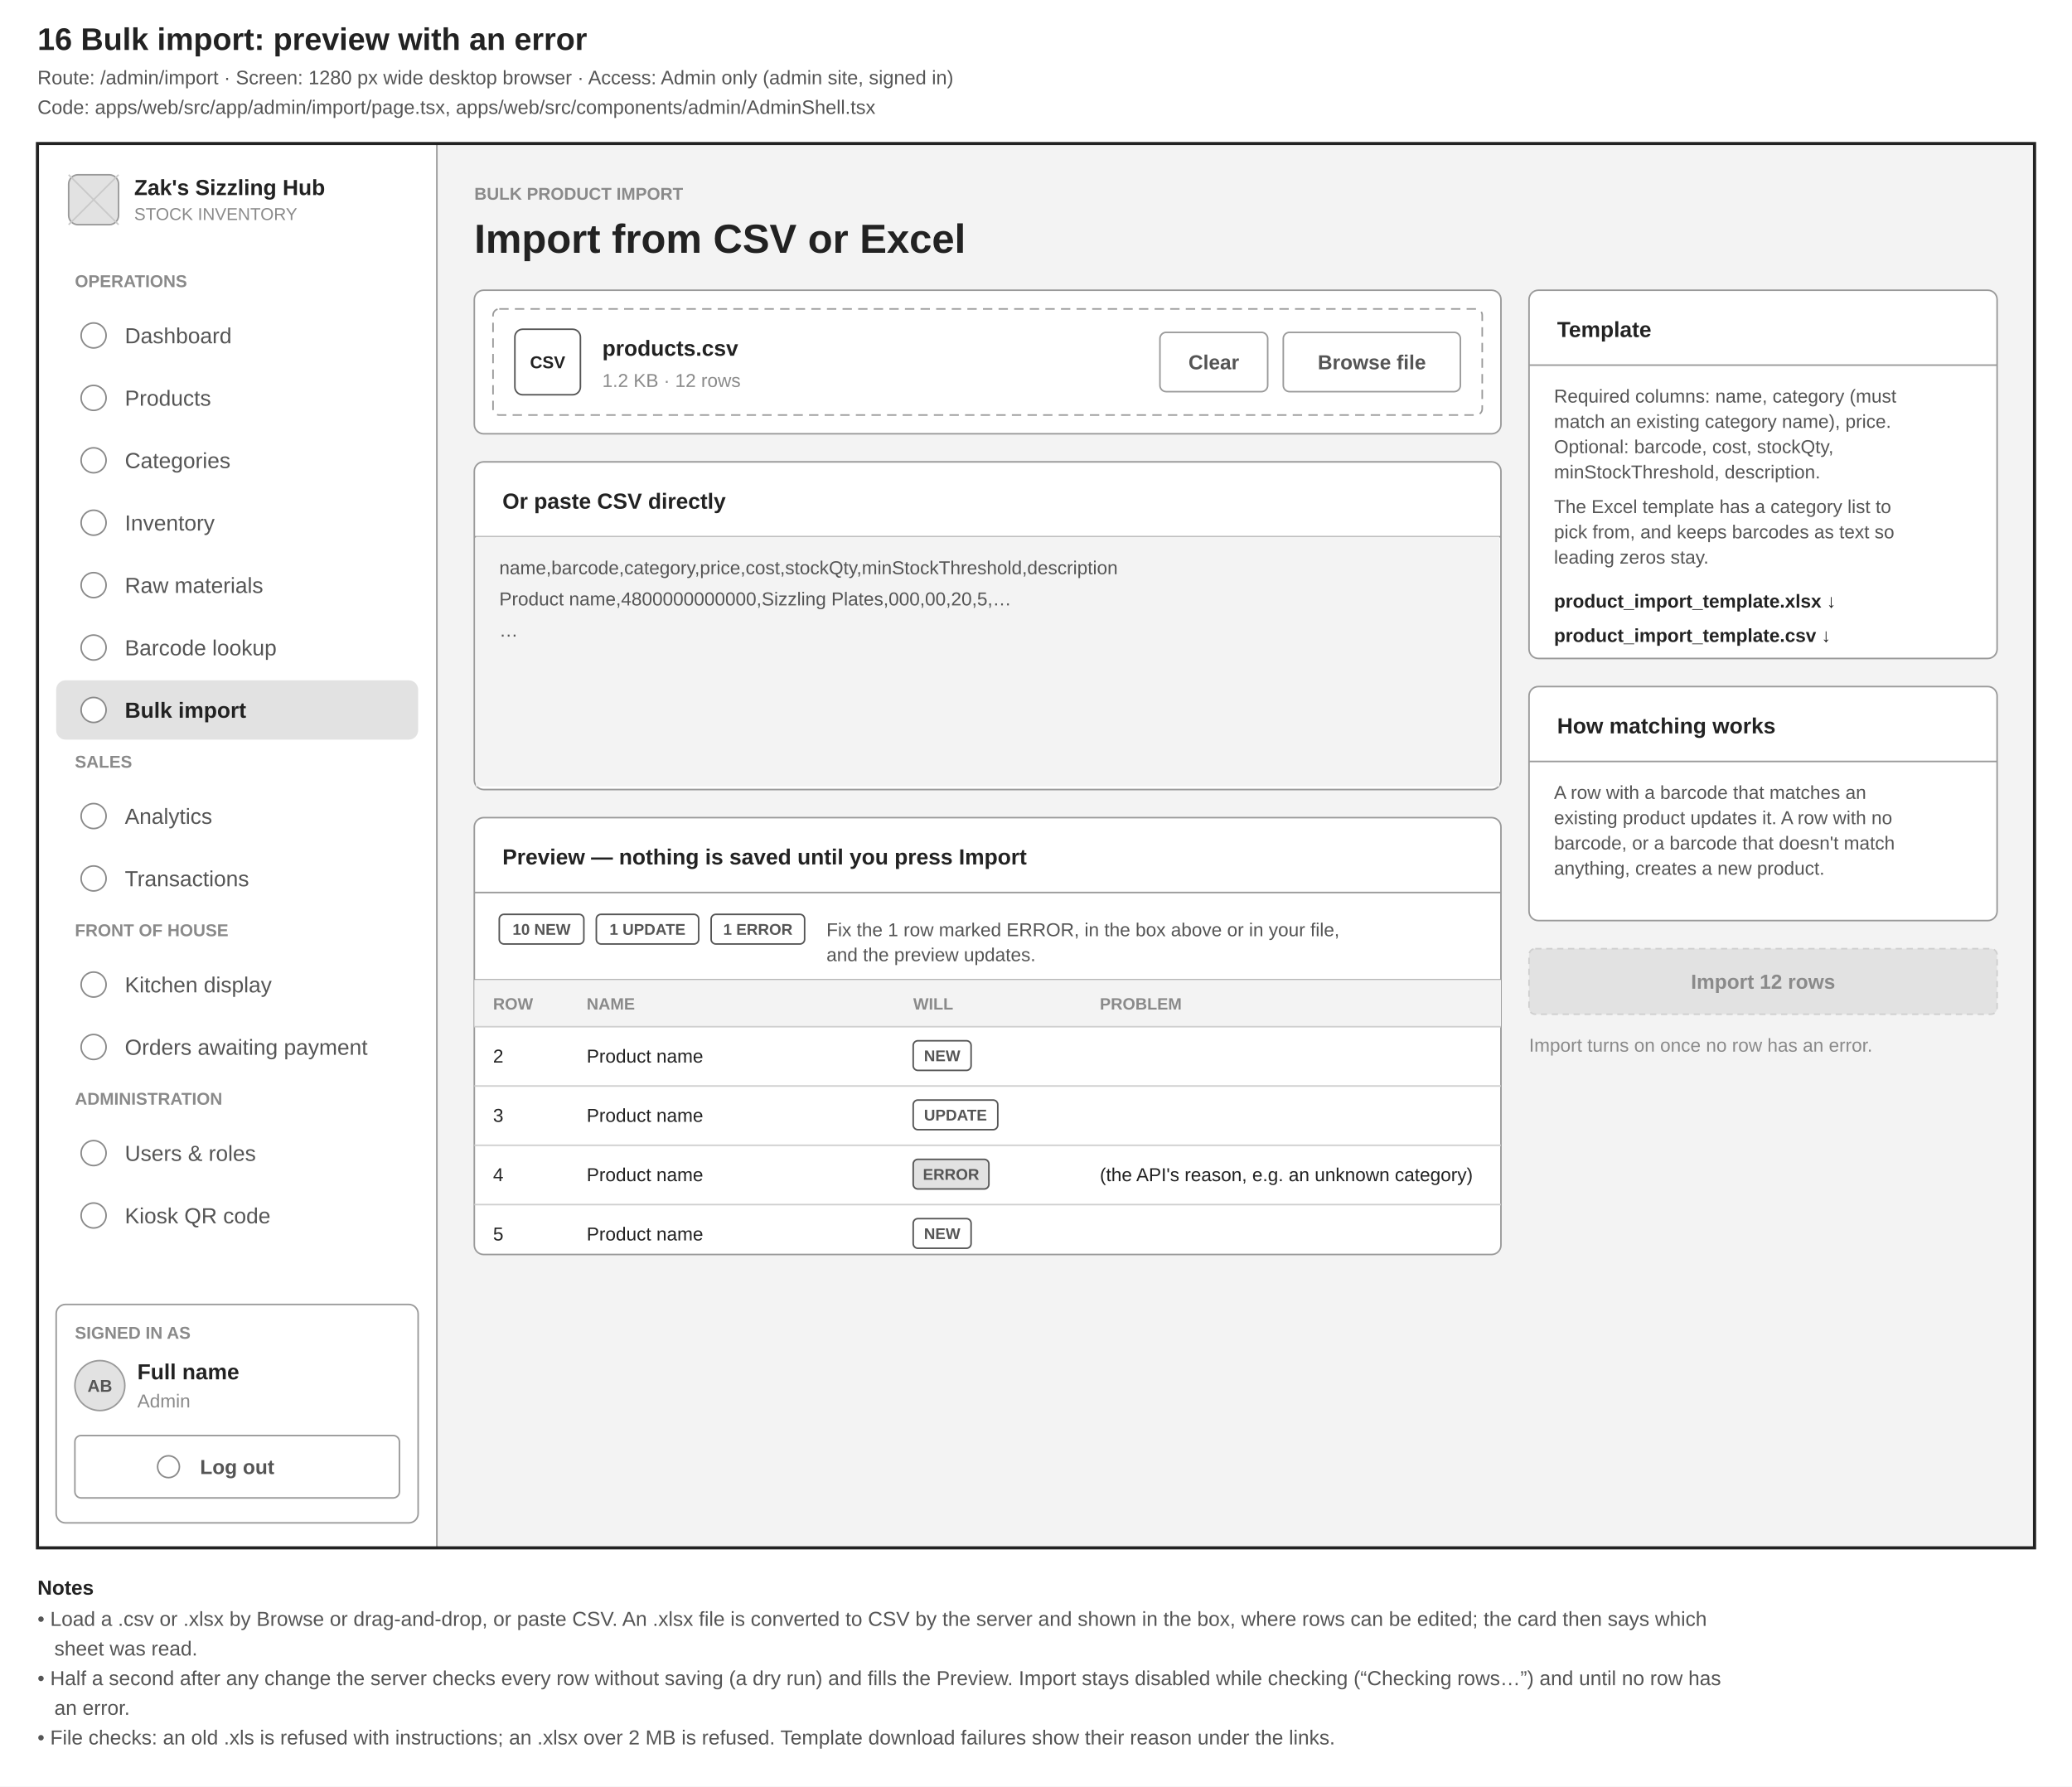
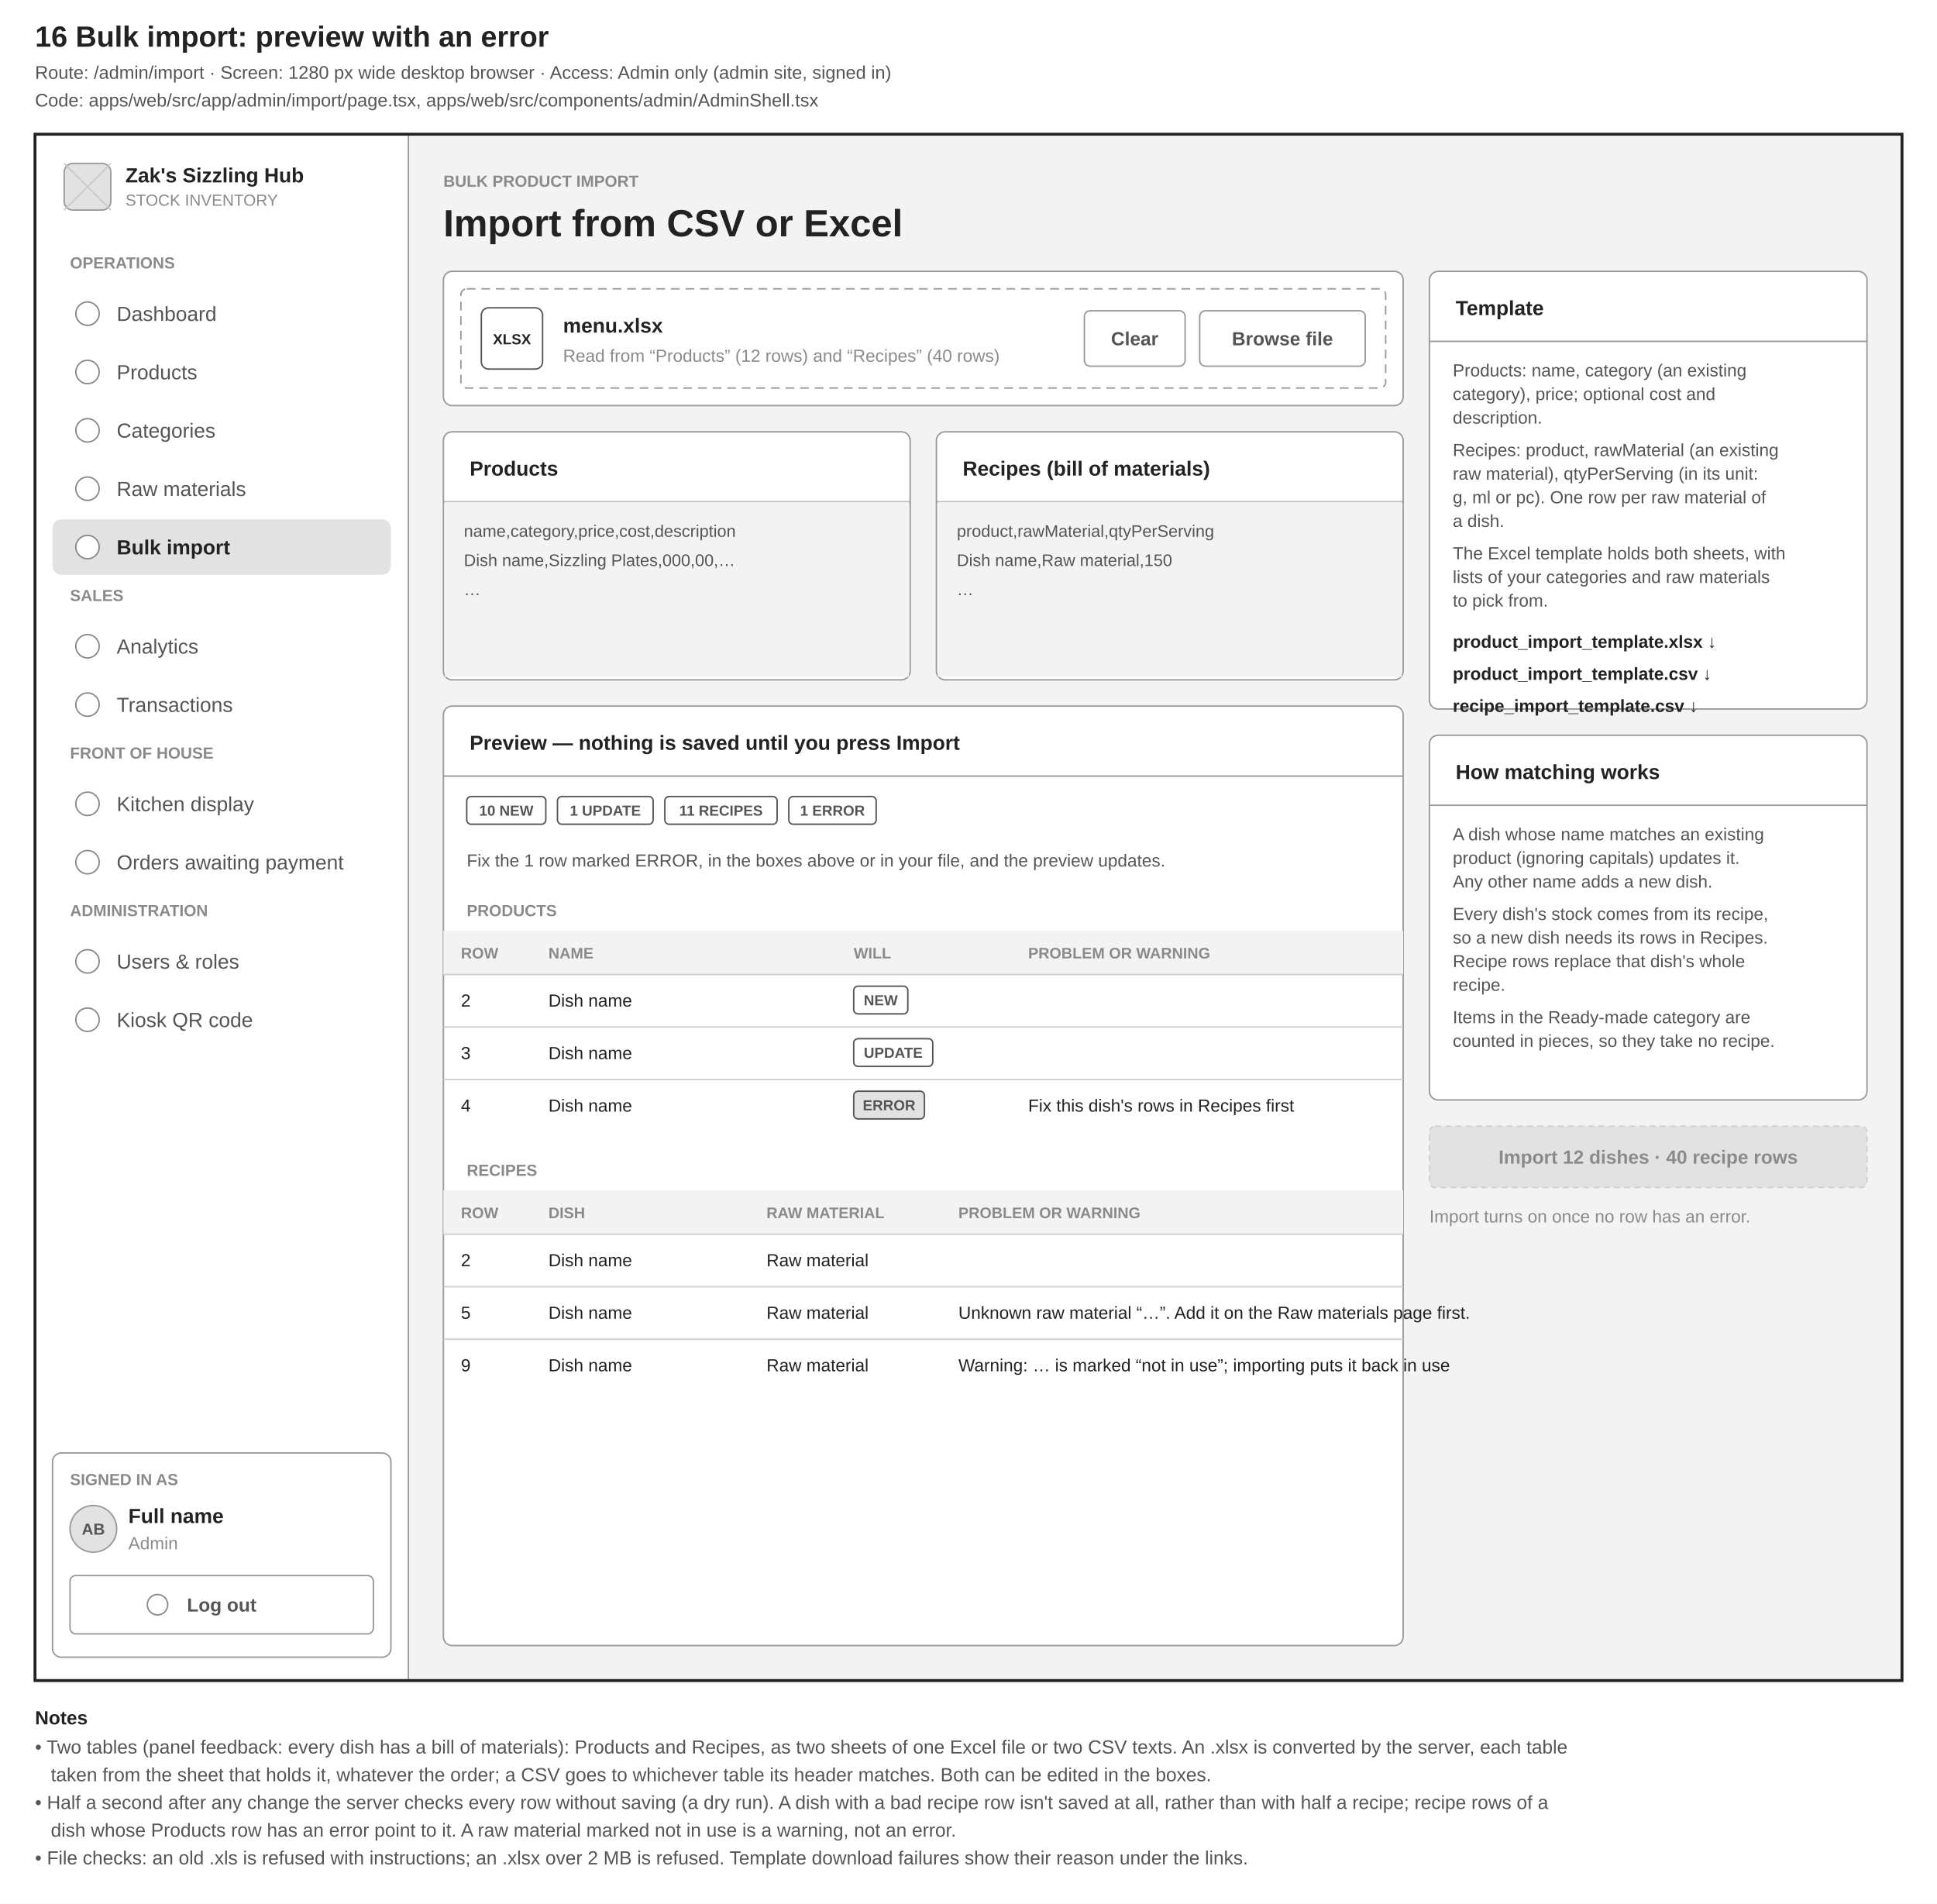
- <svg xmlns="http://www.w3.org/2000/svg" width="1328" height="1145" viewBox="0 0 1328 1145">
-   <rect x="0" y="0" width="1328" height="1145" fill="#ffffff" />
+ <svg xmlns="http://www.w3.org/2000/svg" width="1328" height="1305" viewBox="0 0 1328 1305">
+   <rect x="0" y="0" width="1328" height="1305" fill="#ffffff" />
  <text x="24" y="32" font-family="Arial, Helvetica, sans-serif" font-size="20" font-weight="700" fill="#222222">16  Bulk import: preview with an error</text>
  <text x="24" y="54" font-family="Arial, Helvetica, sans-serif" font-size="12.5" fill="#555555">Route: /admin/import   ·   Screen: 1280 px wide desktop browser   ·   Access: Admin only (admin site, signed in)</text>
  <text x="24" y="73" font-family="Arial, Helvetica, sans-serif" font-size="12.5" fill="#555555">Code: apps/web/src/app/admin/import/page.tsx, apps/web/src/components/admin/AdminShell.tsx</text>
-   <text x="24" y="1022" font-family="Arial, Helvetica, sans-serif" font-size="13" font-weight="700" fill="#222222">Notes</text>
-   <text x="24" y="1042" font-family="Arial, Helvetica, sans-serif" font-size="13" fill="#555555" xml:space="preserve">• Load a .csv or .xlsx by Browse or drag-and-drop, or paste CSV. An .xlsx file is converted to CSV by the server and shown in the box, where rows can be edited; the card then says which</text>
-   <text x="24" y="1061" font-family="Arial, Helvetica, sans-serif" font-size="13" fill="#555555" xml:space="preserve">   sheet was read.</text>
-   <text x="24" y="1080" font-family="Arial, Helvetica, sans-serif" font-size="13" fill="#555555" xml:space="preserve">• Half a second after any change the server checks every row without saving (a dry run) and fills the Preview. Import stays disabled while checking (“Checking rows…”) and until no row has</text>
-   <text x="24" y="1099" font-family="Arial, Helvetica, sans-serif" font-size="13" fill="#555555" xml:space="preserve">   an error.</text>
-   <text x="24" y="1118" font-family="Arial, Helvetica, sans-serif" font-size="13" fill="#555555" xml:space="preserve">• File checks: an old .xls is refused with instructions; an .xlsx over 2 MB is refused. Template download failures show their reason under the links.</text>
+   <text x="24" y="1182" font-family="Arial, Helvetica, sans-serif" font-size="13" font-weight="700" fill="#222222">Notes</text>
+   <text x="24" y="1202" font-family="Arial, Helvetica, sans-serif" font-size="13" fill="#555555" xml:space="preserve">• Two tables (panel feedback: every dish has a bill of materials): Products and Recipes, as two sheets of one Excel file or two CSV texts. An .xlsx is converted by the server, each table</text>
+   <text x="24" y="1221" font-family="Arial, Helvetica, sans-serif" font-size="13" fill="#555555" xml:space="preserve">   taken from the sheet that holds it, whatever the order; a CSV goes to whichever table its header matches. Both can be edited in the boxes.</text>
+   <text x="24" y="1240" font-family="Arial, Helvetica, sans-serif" font-size="13" fill="#555555" xml:space="preserve">• Half a second after any change the server checks every row without saving (a dry run). A dish with a bad recipe row isn't saved at all, rather than with half a recipe; recipe rows of a</text>
+   <text x="24" y="1259" font-family="Arial, Helvetica, sans-serif" font-size="13" fill="#555555" xml:space="preserve">   dish whose Products row has an error point to it. A raw material marked not in use is a warning, not an error.</text>
+   <text x="24" y="1278" font-family="Arial, Helvetica, sans-serif" font-size="13" fill="#555555" xml:space="preserve">• File checks: an old .xls is refused with instructions; an .xlsx over 2 MB is refused. Template download failures show their reason under the links.</text>
  <g transform="translate(24,92)">
    <clipPath id="frame">
-       <rect x="0" y="0" width="1280" height="900" />
+       <rect x="0" y="0" width="1280" height="1060" />
    </clipPath>
    <g clip-path="url(#frame)">
-       <rect x="0" y="0" width="1280" height="900" fill="#ffffff" />
-       <rect x="0" y="0" width="1280" height="900" rx="0" fill="#f3f3f3" stroke="none" />
-       <rect x="0" y="0" width="256" height="900" rx="0" fill="#ffffff" stroke="none" />
-       <line x1="256" y1="0" x2="256" y2="900" stroke="#9a9a9a" stroke-width="1" />
+       <rect x="0" y="0" width="1280" height="1060" fill="#ffffff" />
+       <rect x="0" y="0" width="1280" height="1060" rx="0" fill="#f3f3f3" stroke="none" />
+       <rect x="0" y="0" width="256" height="1060" rx="0" fill="#ffffff" stroke="none" />
+       <line x1="256" y1="0" x2="256" y2="1060" stroke="#9a9a9a" stroke-width="1" />
      <rect x="20" y="20" width="32" height="32" rx="6" fill="#e2e2e2" stroke="#9a9a9a" stroke-width="1" />
      <line x1="20" y1="20" x2="52" y2="52" stroke="#c9c9c9" stroke-width="1" />
      <line x1="52" y1="20" x2="20" y2="52" stroke="#c9c9c9" stroke-width="1" />
      <text x="62" y="33" font-family="Arial, Helvetica, sans-serif" font-size="14" font-weight="700" text-anchor="start" fill="#222222">Zak's Sizzling Hub</text>
      <text x="62" y="49" font-family="Arial, Helvetica, sans-serif" font-size="11" font-weight="400" text-anchor="start" fill="#8a8a8a">STOCK INVENTORY</text>
      <text x="24" y="92" font-family="Arial, Helvetica, sans-serif" font-size="11" font-weight="700" text-anchor="start" fill="#8a8a8a">OPERATIONS</text>
      <circle cx="36" cy="123" r="8" fill="#ffffff" stroke="#8a8a8a" stroke-width="1" />
      <text x="56" y="128" font-family="Arial, Helvetica, sans-serif" font-size="14" font-weight="400" text-anchor="start" fill="#555555">Dashboard</text>
      <circle cx="36" cy="163" r="8" fill="#ffffff" stroke="#8a8a8a" stroke-width="1" />
      <text x="56" y="168" font-family="Arial, Helvetica, sans-serif" font-size="14" font-weight="400" text-anchor="start" fill="#555555">Products</text>
      <circle cx="36" cy="203" r="8" fill="#ffffff" stroke="#8a8a8a" stroke-width="1" />
      <text x="56" y="208" font-family="Arial, Helvetica, sans-serif" font-size="14" font-weight="400" text-anchor="start" fill="#555555">Categories</text>
      <circle cx="36" cy="243" r="8" fill="#ffffff" stroke="#8a8a8a" stroke-width="1" />
-       <text x="56" y="248" font-family="Arial, Helvetica, sans-serif" font-size="14" font-weight="400" text-anchor="start" fill="#555555">Inventory</text>
+       <text x="56" y="248" font-family="Arial, Helvetica, sans-serif" font-size="14" font-weight="400" text-anchor="start" fill="#555555">Raw materials</text>
+       <rect x="12" y="264" width="232" height="38" rx="6" fill="#e2e2e2" stroke="none" />
      <circle cx="36" cy="283" r="8" fill="#ffffff" stroke="#8a8a8a" stroke-width="1" />
-       <text x="56" y="288" font-family="Arial, Helvetica, sans-serif" font-size="14" font-weight="400" text-anchor="start" fill="#555555">Raw materials</text>
-       <circle cx="36" cy="323" r="8" fill="#ffffff" stroke="#8a8a8a" stroke-width="1" />
-       <text x="56" y="328" font-family="Arial, Helvetica, sans-serif" font-size="14" font-weight="400" text-anchor="start" fill="#555555">Barcode lookup</text>
-       <rect x="12" y="344" width="232" height="38" rx="6" fill="#e2e2e2" stroke="none" />
-       <circle cx="36" cy="363" r="8" fill="#ffffff" stroke="#8a8a8a" stroke-width="1" />
-       <text x="56" y="368" font-family="Arial, Helvetica, sans-serif" font-size="14" font-weight="700" text-anchor="start" fill="#222222">Bulk import</text>
-       <text x="24" y="400" font-family="Arial, Helvetica, sans-serif" font-size="11" font-weight="700" text-anchor="start" fill="#8a8a8a">SALES</text>
-       <circle cx="36" cy="431" r="8" fill="#ffffff" stroke="#8a8a8a" stroke-width="1" />
-       <text x="56" y="436" font-family="Arial, Helvetica, sans-serif" font-size="14" font-weight="400" text-anchor="start" fill="#555555">Analytics</text>
-       <circle cx="36" cy="471" r="8" fill="#ffffff" stroke="#8a8a8a" stroke-width="1" />
-       <text x="56" y="476" font-family="Arial, Helvetica, sans-serif" font-size="14" font-weight="400" text-anchor="start" fill="#555555">Transactions</text>
-       <text x="24" y="508" font-family="Arial, Helvetica, sans-serif" font-size="11" font-weight="700" text-anchor="start" fill="#8a8a8a">FRONT OF HOUSE</text>
-       <circle cx="36" cy="539" r="8" fill="#ffffff" stroke="#8a8a8a" stroke-width="1" />
-       <text x="56" y="544" font-family="Arial, Helvetica, sans-serif" font-size="14" font-weight="400" text-anchor="start" fill="#555555">Kitchen display</text>
-       <circle cx="36" cy="579" r="8" fill="#ffffff" stroke="#8a8a8a" stroke-width="1" />
-       <text x="56" y="584" font-family="Arial, Helvetica, sans-serif" font-size="14" font-weight="400" text-anchor="start" fill="#555555">Orders awaiting payment</text>
-       <text x="24" y="616" font-family="Arial, Helvetica, sans-serif" font-size="11" font-weight="700" text-anchor="start" fill="#8a8a8a">ADMINISTRATION</text>
-       <circle cx="36" cy="647" r="8" fill="#ffffff" stroke="#8a8a8a" stroke-width="1" />
-       <text x="56" y="652" font-family="Arial, Helvetica, sans-serif" font-size="14" font-weight="400" text-anchor="start" fill="#555555">Users &amp; roles</text>
-       <circle cx="36" cy="687" r="8" fill="#ffffff" stroke="#8a8a8a" stroke-width="1" />
-       <text x="56" y="692" font-family="Arial, Helvetica, sans-serif" font-size="14" font-weight="400" text-anchor="start" fill="#555555">Kiosk QR code</text>
-       <rect x="12" y="744" width="232" height="140" rx="6" fill="#ffffff" stroke="#9a9a9a" stroke-width="1" />
-       <text x="24" y="766" font-family="Arial, Helvetica, sans-serif" font-size="11" font-weight="700" text-anchor="start" fill="#8a8a8a">SIGNED IN AS</text>
-       <circle cx="40" cy="796" r="16" fill="#e2e2e2" stroke="#9a9a9a" stroke-width="1" />
-       <text x="40" y="800" font-family="Arial, Helvetica, sans-serif" font-size="11" font-weight="700" text-anchor="middle" fill="#555555">AB</text>
-       <text x="64" y="792" font-family="Arial, Helvetica, sans-serif" font-size="14" font-weight="700" text-anchor="start" fill="#222222">Full name</text>
-       <text x="64" y="810" font-family="Arial, Helvetica, sans-serif" font-size="12" font-weight="400" text-anchor="start" fill="#8a8a8a">Admin</text>
-       <rect x="24" y="828" width="208" height="40" rx="4" fill="#ffffff" stroke="#9a9a9a" stroke-width="1" />
-       <text x="128.0" y="852.68" font-family="Arial, Helvetica, sans-serif" font-size="13" font-weight="700" text-anchor="middle" fill="#555555">Log out</text>
-       <circle cx="84" cy="848" r="7" fill="#ffffff" stroke="#8a8a8a" stroke-width="1" />
+       <text x="56" y="288" font-family="Arial, Helvetica, sans-serif" font-size="14" font-weight="700" text-anchor="start" fill="#222222">Bulk import</text>
+       <text x="24" y="320" font-family="Arial, Helvetica, sans-serif" font-size="11" font-weight="700" text-anchor="start" fill="#8a8a8a">SALES</text>
+       <circle cx="36" cy="351" r="8" fill="#ffffff" stroke="#8a8a8a" stroke-width="1" />
+       <text x="56" y="356" font-family="Arial, Helvetica, sans-serif" font-size="14" font-weight="400" text-anchor="start" fill="#555555">Analytics</text>
+       <circle cx="36" cy="391" r="8" fill="#ffffff" stroke="#8a8a8a" stroke-width="1" />
+       <text x="56" y="396" font-family="Arial, Helvetica, sans-serif" font-size="14" font-weight="400" text-anchor="start" fill="#555555">Transactions</text>
+       <text x="24" y="428" font-family="Arial, Helvetica, sans-serif" font-size="11" font-weight="700" text-anchor="start" fill="#8a8a8a">FRONT OF HOUSE</text>
+       <circle cx="36" cy="459" r="8" fill="#ffffff" stroke="#8a8a8a" stroke-width="1" />
+       <text x="56" y="464" font-family="Arial, Helvetica, sans-serif" font-size="14" font-weight="400" text-anchor="start" fill="#555555">Kitchen display</text>
+       <circle cx="36" cy="499" r="8" fill="#ffffff" stroke="#8a8a8a" stroke-width="1" />
+       <text x="56" y="504" font-family="Arial, Helvetica, sans-serif" font-size="14" font-weight="400" text-anchor="start" fill="#555555">Orders awaiting payment</text>
+       <text x="24" y="536" font-family="Arial, Helvetica, sans-serif" font-size="11" font-weight="700" text-anchor="start" fill="#8a8a8a">ADMINISTRATION</text>
+       <circle cx="36" cy="567" r="8" fill="#ffffff" stroke="#8a8a8a" stroke-width="1" />
+       <text x="56" y="572" font-family="Arial, Helvetica, sans-serif" font-size="14" font-weight="400" text-anchor="start" fill="#555555">Users &amp; roles</text>
+       <circle cx="36" cy="607" r="8" fill="#ffffff" stroke="#8a8a8a" stroke-width="1" />
+       <text x="56" y="612" font-family="Arial, Helvetica, sans-serif" font-size="14" font-weight="400" text-anchor="start" fill="#555555">Kiosk QR code</text>
+       <rect x="12" y="904" width="232" height="140" rx="6" fill="#ffffff" stroke="#9a9a9a" stroke-width="1" />
+       <text x="24" y="926" font-family="Arial, Helvetica, sans-serif" font-size="11" font-weight="700" text-anchor="start" fill="#8a8a8a">SIGNED IN AS</text>
+       <circle cx="40" cy="956" r="16" fill="#e2e2e2" stroke="#9a9a9a" stroke-width="1" />
+       <text x="40" y="960" font-family="Arial, Helvetica, sans-serif" font-size="11" font-weight="700" text-anchor="middle" fill="#555555">AB</text>
+       <text x="64" y="952" font-family="Arial, Helvetica, sans-serif" font-size="14" font-weight="700" text-anchor="start" fill="#222222">Full name</text>
+       <text x="64" y="970" font-family="Arial, Helvetica, sans-serif" font-size="12" font-weight="400" text-anchor="start" fill="#8a8a8a">Admin</text>
+       <rect x="24" y="988" width="208" height="40" rx="4" fill="#ffffff" stroke="#9a9a9a" stroke-width="1" />
+       <text x="128.0" y="1012.68" font-family="Arial, Helvetica, sans-serif" font-size="13" font-weight="700" text-anchor="middle" fill="#555555">Log out</text>
+       <circle cx="84" cy="1008" r="7" fill="#ffffff" stroke="#8a8a8a" stroke-width="1" />
      <text x="280" y="36" font-family="Arial, Helvetica, sans-serif" font-size="11" font-weight="700" text-anchor="start" fill="#8a8a8a">BULK PRODUCT IMPORT</text>
      <text x="280" y="70" font-family="Arial, Helvetica, sans-serif" font-size="26" font-weight="700" text-anchor="start" fill="#222222">Import from CSV or Excel</text>
      <rect x="280" y="94" width="658" height="92" rx="6" fill="#ffffff" stroke="#9a9a9a" stroke-width="1" />
      <rect x="292" y="106" width="634" height="68" rx="4" fill="#ffffff" stroke="#9a9a9a" stroke-width="1" stroke-dasharray="6 4" />
      <rect x="306" y="119" width="42" height="42" rx="5" fill="#ffffff" stroke="#555555" stroke-width="1" />
-       <text x="327" y="144" font-family="Arial, Helvetica, sans-serif" font-size="11" font-weight="700" text-anchor="middle" fill="#222222">CSV</text>
-       <text x="362" y="136" font-family="Arial, Helvetica, sans-serif" font-size="14" font-weight="700" text-anchor="start" fill="#222222">products.csv</text>
-       <text x="362" y="156" font-family="Arial, Helvetica, sans-serif" font-size="12" font-weight="400" text-anchor="start" fill="#8a8a8a">1.2 KB · 12 rows</text>
+       <text x="327" y="144" font-family="Arial, Helvetica, sans-serif" font-size="10" font-weight="700" text-anchor="middle" fill="#222222">XLSX</text>
+       <text x="362" y="136" font-family="Arial, Helvetica, sans-serif" font-size="14" font-weight="700" text-anchor="start" fill="#222222">menu.xlsx</text>
+       <text x="362" y="156" font-family="Arial, Helvetica, sans-serif" font-size="12" font-weight="400" text-anchor="start" fill="#8a8a8a">Read from “Products” (12 rows) and “Recipes” (40 rows)</text>
      <rect x="798.49" y="121" width="113.51" height="38" rx="4" fill="#ffffff" stroke="#9a9a9a" stroke-width="1" />
      <text x="855.245" y="144.68" font-family="Arial, Helvetica, sans-serif" font-size="13" font-weight="700" text-anchor="middle" fill="#555555">Browse file</text>
      <rect x="719.44" y="121" width="69.05" height="38" rx="4" fill="#ffffff" stroke="#9a9a9a" stroke-width="1" />
      <text x="753.965" y="144.68" font-family="Arial, Helvetica, sans-serif" font-size="13" font-weight="700" text-anchor="middle" fill="#555555">Clear</text>
-       <rect x="280" y="204" width="658" height="210" rx="6" fill="#ffffff" stroke="#9a9a9a" stroke-width="1" />
-       <text x="298" y="234" font-family="Arial, Helvetica, sans-serif" font-size="14" font-weight="700" text-anchor="start" fill="#222222">Or paste CSV directly</text>
-       <line x1="280" y1="252" x2="938" y2="252" stroke="#9a9a9a" stroke-width="1" />
-       <rect x="281" y="252" width="656" height="160" rx="0" fill="#f3f3f3" stroke="none" />
-       <text x="296" y="276" font-family="Arial, Helvetica, sans-serif" font-size="12" font-weight="400" text-anchor="start" fill="#555555">name,barcode,category,price,cost,stockQty,minStockThreshold,description</text>
-       <text x="296" y="296" font-family="Arial, Helvetica, sans-serif" font-size="12" font-weight="400" text-anchor="start" fill="#555555">Product name,4800000000000,Sizzling Plates,000,00,20,5,…</text>
-       <text x="296" y="316" font-family="Arial, Helvetica, sans-serif" font-size="12" font-weight="400" text-anchor="start" fill="#555555">…</text>
-       <rect x="280" y="432" width="658" height="280" rx="6" fill="#ffffff" stroke="#9a9a9a" stroke-width="1" />
-       <text x="298" y="462" font-family="Arial, Helvetica, sans-serif" font-size="14" font-weight="700" text-anchor="start" fill="#222222">Preview — nothing is saved until you press Import</text>
-       <line x1="280" y1="480" x2="938" y2="480" stroke="#9a9a9a" stroke-width="1" />
-       <rect x="296" y="494" width="54.2" height="19" rx="3" fill="#ffffff" stroke="#555555" stroke-width="1" />
-       <text x="323.1" y="507.1" font-family="Arial, Helvetica, sans-serif" font-size="10" font-weight="700" text-anchor="middle" fill="#555555">10 NEW</text>
-       <rect x="358.2" y="494" width="65.6" height="19" rx="3" fill="#ffffff" stroke="#555555" stroke-width="1" />
-       <text x="391.0" y="507.1" font-family="Arial, Helvetica, sans-serif" font-size="10" font-weight="700" text-anchor="middle" fill="#555555">1 UPDATE</text>
-       <rect x="431.8" y="494" width="59.9" height="19" rx="3" fill="#ffffff" stroke="#555555" stroke-width="1" />
-       <text x="461.75" y="507.1" font-family="Arial, Helvetica, sans-serif" font-size="10" font-weight="700" text-anchor="middle" fill="#555555">1 ERROR</text>
-       <text x="505.7" y="508" font-family="Arial, Helvetica, sans-serif" font-size="12" font-weight="400" text-anchor="start" fill="#555555">Fix the 1 row marked ERROR, in the box above or in your file,</text>
-       <text x="505.7" y="524" font-family="Arial, Helvetica, sans-serif" font-size="12" font-weight="400" text-anchor="start" fill="#555555">and the preview updates.</text>
-       <line x1="280" y1="536" x2="938" y2="536" stroke="#9a9a9a" stroke-width="1" />
-       <rect x="280" y="536" width="658" height="30" rx="0" fill="#f3f3f3" stroke="none" stroke-width="1" />
-       <text x="292" y="555.0" font-family="Arial, Helvetica, sans-serif" font-size="10.5" font-weight="700" text-anchor="start" fill="#8a8a8a">ROW</text>
-       <text x="352" y="555.0" font-family="Arial, Helvetica, sans-serif" font-size="10.5" font-weight="700" text-anchor="start" fill="#8a8a8a">NAME</text>
-       <text x="561.3" y="555.0" font-family="Arial, Helvetica, sans-serif" font-size="10.5" font-weight="700" text-anchor="start" fill="#8a8a8a">WILL</text>
-       <text x="680.9" y="555.0" font-family="Arial, Helvetica, sans-serif" font-size="10.5" font-weight="700" text-anchor="start" fill="#8a8a8a">PROBLEM</text>
-       <line x1="280" y1="566" x2="938" y2="566" stroke="#cfcfcf" stroke-width="1" />
-       <text x="292" y="589.0" font-family="Arial, Helvetica, sans-serif" font-size="12" font-weight="400" text-anchor="start" fill="#222222">2</text>
-       <text x="352" y="589.0" font-family="Arial, Helvetica, sans-serif" font-size="12" font-weight="400" text-anchor="start" fill="#222222">Product name</text>
-       <rect x="561.3" y="575.0" width="37.1" height="19" rx="3" fill="#ffffff" stroke="#555555" stroke-width="1" />
-       <text x="579.85" y="588.1" font-family="Arial, Helvetica, sans-serif" font-size="10" font-weight="700" text-anchor="middle" fill="#555555">NEW</text>
-       <text x="680.9" y="589.0" font-family="Arial, Helvetica, sans-serif" font-size="12" font-weight="400" text-anchor="start" fill="#222222" />
-       <line x1="280" y1="604" x2="938" y2="604" stroke="#cfcfcf" stroke-width="1" />
-       <text x="292" y="627.0" font-family="Arial, Helvetica, sans-serif" font-size="12" font-weight="400" text-anchor="start" fill="#222222">3</text>
-       <text x="352" y="627.0" font-family="Arial, Helvetica, sans-serif" font-size="12" font-weight="400" text-anchor="start" fill="#222222">Product name</text>
-       <rect x="561.3" y="613.0" width="54.2" height="19" rx="3" fill="#ffffff" stroke="#555555" stroke-width="1" />
-       <text x="588.4" y="626.1" font-family="Arial, Helvetica, sans-serif" font-size="10" font-weight="700" text-anchor="middle" fill="#555555">UPDATE</text>
-       <text x="680.9" y="627.0" font-family="Arial, Helvetica, sans-serif" font-size="12" font-weight="400" text-anchor="start" fill="#222222" />
-       <line x1="280" y1="642" x2="938" y2="642" stroke="#cfcfcf" stroke-width="1" />
-       <text x="292" y="665.0" font-family="Arial, Helvetica, sans-serif" font-size="12" font-weight="400" text-anchor="start" fill="#222222">4</text>
-       <text x="352" y="665.0" font-family="Arial, Helvetica, sans-serif" font-size="12" font-weight="400" text-anchor="start" fill="#222222">Product name</text>
-       <rect x="561.3" y="651.0" width="48.5" height="19" rx="3" fill="#e2e2e2" stroke="#555555" stroke-width="1" />
-       <text x="585.55" y="664.1" font-family="Arial, Helvetica, sans-serif" font-size="10" font-weight="700" text-anchor="middle" fill="#555555">ERROR</text>
-       <text x="680.9" y="665.0" font-family="Arial, Helvetica, sans-serif" font-size="12" font-weight="400" text-anchor="start" fill="#222222">(the API's reason, e.g. an unknown category)</text>
-       <line x1="280" y1="680" x2="938" y2="680" stroke="#cfcfcf" stroke-width="1" />
-       <text x="292" y="703.0" font-family="Arial, Helvetica, sans-serif" font-size="12" font-weight="400" text-anchor="start" fill="#222222">5</text>
-       <text x="352" y="703.0" font-family="Arial, Helvetica, sans-serif" font-size="12" font-weight="400" text-anchor="start" fill="#222222">Product name</text>
-       <rect x="561.3" y="689.0" width="37.1" height="19" rx="3" fill="#ffffff" stroke="#555555" stroke-width="1" />
-       <text x="579.85" y="702.1" font-family="Arial, Helvetica, sans-serif" font-size="10" font-weight="700" text-anchor="middle" fill="#555555">NEW</text>
-       <text x="680.9" y="703.0" font-family="Arial, Helvetica, sans-serif" font-size="12" font-weight="400" text-anchor="start" fill="#222222" />
-       <rect x="956" y="94" width="300" height="236" rx="6" fill="#ffffff" stroke="#9a9a9a" stroke-width="1" />
+       <rect x="280.0" y="204" width="320.0" height="170" rx="6" fill="#ffffff" stroke="#9a9a9a" stroke-width="1" />
+       <text x="298.0" y="234" font-family="Arial, Helvetica, sans-serif" font-size="14" font-weight="700" text-anchor="start" fill="#222222">Products</text>
+       <line x1="280.0" y1="252" x2="600.0" y2="252" stroke="#9a9a9a" stroke-width="1" />
+       <rect x="281.0" y="252" width="318.0" height="120" rx="0" fill="#f3f3f3" stroke="none" />
+       <text x="294.0" y="276" font-family="Arial, Helvetica, sans-serif" font-size="11.5" font-weight="400" text-anchor="start" fill="#555555">name,category,price,cost,description</text>
+       <text x="294.0" y="296" font-family="Arial, Helvetica, sans-serif" font-size="11.5" font-weight="400" text-anchor="start" fill="#555555">Dish name,Sizzling Plates,000,00,…</text>
+       <text x="294.0" y="316" font-family="Arial, Helvetica, sans-serif" font-size="11.5" font-weight="400" text-anchor="start" fill="#555555">…</text>
+       <rect x="618.0" y="204" width="320.0" height="170" rx="6" fill="#ffffff" stroke="#9a9a9a" stroke-width="1" />
+       <text x="636.0" y="234" font-family="Arial, Helvetica, sans-serif" font-size="14" font-weight="700" text-anchor="start" fill="#222222">Recipes (bill of materials)</text>
+       <line x1="618.0" y1="252" x2="938.0" y2="252" stroke="#9a9a9a" stroke-width="1" />
+       <rect x="619.0" y="252" width="318.0" height="120" rx="0" fill="#f3f3f3" stroke="none" />
+       <text x="632.0" y="276" font-family="Arial, Helvetica, sans-serif" font-size="11.5" font-weight="400" text-anchor="start" fill="#555555">product,rawMaterial,qtyPerServing</text>
+       <text x="632.0" y="296" font-family="Arial, Helvetica, sans-serif" font-size="11.5" font-weight="400" text-anchor="start" fill="#555555">Dish name,Raw material,150</text>
+       <text x="632.0" y="316" font-family="Arial, Helvetica, sans-serif" font-size="11.5" font-weight="400" text-anchor="start" fill="#555555">…</text>
+       <rect x="280" y="392" width="658" height="644" rx="6" fill="#ffffff" stroke="#9a9a9a" stroke-width="1" />
+       <text x="298" y="422" font-family="Arial, Helvetica, sans-serif" font-size="14" font-weight="700" text-anchor="start" fill="#222222">Preview — nothing is saved until you press Import</text>
+       <line x1="280" y1="440" x2="938" y2="440" stroke="#9a9a9a" stroke-width="1" />
+       <rect x="296" y="454" width="54.2" height="19" rx="3" fill="#ffffff" stroke="#555555" stroke-width="1" />
+       <text x="323.1" y="467.1" font-family="Arial, Helvetica, sans-serif" font-size="10" font-weight="700" text-anchor="middle" fill="#555555">10 NEW</text>
+       <rect x="358.2" y="454" width="65.6" height="19" rx="3" fill="#ffffff" stroke="#555555" stroke-width="1" />
+       <text x="391.0" y="467.1" font-family="Arial, Helvetica, sans-serif" font-size="10" font-weight="700" text-anchor="middle" fill="#555555">1 UPDATE</text>
+       <rect x="431.8" y="454" width="77.0" height="19" rx="3" fill="#ffffff" stroke="#555555" stroke-width="1" />
+       <text x="470.3" y="467.1" font-family="Arial, Helvetica, sans-serif" font-size="10" font-weight="700" text-anchor="middle" fill="#555555">11 RECIPES</text>
+       <rect x="516.8" y="454" width="59.9" height="19" rx="3" fill="#ffffff" stroke="#555555" stroke-width="1" />
+       <text x="546.75" y="467.1" font-family="Arial, Helvetica, sans-serif" font-size="10" font-weight="700" text-anchor="middle" fill="#555555">1 ERROR</text>
+       <text x="296" y="502" font-family="Arial, Helvetica, sans-serif" font-size="12" font-weight="400" text-anchor="start" fill="#555555">Fix the 1 row marked ERROR, in the boxes above or in your file, and the preview updates.</text>
+       <text x="296" y="536" font-family="Arial, Helvetica, sans-serif" font-size="11" font-weight="700" text-anchor="start" fill="#8a8a8a">PRODUCTS</text>
+       <rect x="280" y="546" width="658" height="30" rx="0" fill="#f3f3f3" stroke="none" stroke-width="1" />
+       <text x="292" y="565.0" font-family="Arial, Helvetica, sans-serif" font-size="10.5" font-weight="700" text-anchor="start" fill="#8a8a8a">ROW</text>
+       <text x="352" y="565.0" font-family="Arial, Helvetica, sans-serif" font-size="10.5" font-weight="700" text-anchor="start" fill="#8a8a8a">NAME</text>
+       <text x="561.3" y="565.0" font-family="Arial, Helvetica, sans-serif" font-size="10.5" font-weight="700" text-anchor="start" fill="#8a8a8a">WILL</text>
+       <text x="680.9" y="565.0" font-family="Arial, Helvetica, sans-serif" font-size="10.5" font-weight="700" text-anchor="start" fill="#8a8a8a">PROBLEM OR WARNING</text>
+       <line x1="280" y1="576" x2="938" y2="576" stroke="#cfcfcf" stroke-width="1" />
+       <text x="292" y="598.0" font-family="Arial, Helvetica, sans-serif" font-size="12" font-weight="400" text-anchor="start" fill="#222222">2</text>
+       <text x="352" y="598.0" font-family="Arial, Helvetica, sans-serif" font-size="12" font-weight="400" text-anchor="start" fill="#222222">Dish name</text>
+       <rect x="561.3" y="584.0" width="37.1" height="19" rx="3" fill="#ffffff" stroke="#555555" stroke-width="1" />
+       <text x="579.85" y="597.1" font-family="Arial, Helvetica, sans-serif" font-size="10" font-weight="700" text-anchor="middle" fill="#555555">NEW</text>
+       <text x="680.9" y="598.0" font-family="Arial, Helvetica, sans-serif" font-size="12" font-weight="400" text-anchor="start" fill="#222222" />
+       <line x1="280" y1="612" x2="938" y2="612" stroke="#cfcfcf" stroke-width="1" />
+       <text x="292" y="634.0" font-family="Arial, Helvetica, sans-serif" font-size="12" font-weight="400" text-anchor="start" fill="#222222">3</text>
+       <text x="352" y="634.0" font-family="Arial, Helvetica, sans-serif" font-size="12" font-weight="400" text-anchor="start" fill="#222222">Dish name</text>
+       <rect x="561.3" y="620.0" width="54.2" height="19" rx="3" fill="#ffffff" stroke="#555555" stroke-width="1" />
+       <text x="588.4" y="633.1" font-family="Arial, Helvetica, sans-serif" font-size="10" font-weight="700" text-anchor="middle" fill="#555555">UPDATE</text>
+       <text x="680.9" y="634.0" font-family="Arial, Helvetica, sans-serif" font-size="12" font-weight="400" text-anchor="start" fill="#222222" />
+       <line x1="280" y1="648" x2="938" y2="648" stroke="#cfcfcf" stroke-width="1" />
+       <text x="292" y="670.0" font-family="Arial, Helvetica, sans-serif" font-size="12" font-weight="400" text-anchor="start" fill="#222222">4</text>
+       <text x="352" y="670.0" font-family="Arial, Helvetica, sans-serif" font-size="12" font-weight="400" text-anchor="start" fill="#222222">Dish name</text>
+       <rect x="561.3" y="656.0" width="48.5" height="19" rx="3" fill="#e2e2e2" stroke="#555555" stroke-width="1" />
+       <text x="585.55" y="669.1" font-family="Arial, Helvetica, sans-serif" font-size="10" font-weight="700" text-anchor="middle" fill="#555555">ERROR</text>
+       <text x="680.9" y="670.0" font-family="Arial, Helvetica, sans-serif" font-size="12" font-weight="400" text-anchor="start" fill="#222222">Fix this dish's rows in Recipes first</text>
+       <text x="296" y="714" font-family="Arial, Helvetica, sans-serif" font-size="11" font-weight="700" text-anchor="start" fill="#8a8a8a">RECIPES</text>
+       <rect x="280" y="724" width="658" height="30" rx="0" fill="#f3f3f3" stroke="none" stroke-width="1" />
+       <text x="292" y="743.0" font-family="Arial, Helvetica, sans-serif" font-size="10.5" font-weight="700" text-anchor="start" fill="#8a8a8a">ROW</text>
+       <text x="352" y="743.0" font-family="Arial, Helvetica, sans-serif" font-size="10.5" font-weight="700" text-anchor="start" fill="#8a8a8a">DISH</text>
+       <text x="501.5" y="743.0" font-family="Arial, Helvetica, sans-serif" font-size="10.5" font-weight="700" text-anchor="start" fill="#8a8a8a">RAW MATERIAL</text>
+       <text x="633.06" y="743.0" font-family="Arial, Helvetica, sans-serif" font-size="10.5" font-weight="700" text-anchor="start" fill="#8a8a8a">PROBLEM OR WARNING</text>
+       <line x1="280" y1="754" x2="938" y2="754" stroke="#cfcfcf" stroke-width="1" />
+       <text x="292" y="776.0" font-family="Arial, Helvetica, sans-serif" font-size="12" font-weight="400" text-anchor="start" fill="#222222">2</text>
+       <text x="352" y="776.0" font-family="Arial, Helvetica, sans-serif" font-size="12" font-weight="400" text-anchor="start" fill="#222222">Dish name</text>
+       <text x="501.5" y="776.0" font-family="Arial, Helvetica, sans-serif" font-size="12" font-weight="400" text-anchor="start" fill="#222222">Raw material</text>
+       <text x="633.06" y="776.0" font-family="Arial, Helvetica, sans-serif" font-size="12" font-weight="400" text-anchor="start" fill="#222222" />
+       <line x1="280" y1="790" x2="938" y2="790" stroke="#cfcfcf" stroke-width="1" />
+       <text x="292" y="812.0" font-family="Arial, Helvetica, sans-serif" font-size="12" font-weight="400" text-anchor="start" fill="#222222">5</text>
+       <text x="352" y="812.0" font-family="Arial, Helvetica, sans-serif" font-size="12" font-weight="400" text-anchor="start" fill="#222222">Dish name</text>
+       <text x="501.5" y="812.0" font-family="Arial, Helvetica, sans-serif" font-size="12" font-weight="400" text-anchor="start" fill="#222222">Raw material</text>
+       <text x="633.06" y="812.0" font-family="Arial, Helvetica, sans-serif" font-size="12" font-weight="400" text-anchor="start" fill="#222222">Unknown raw material “…”. Add it on the Raw materials page first.</text>
+       <line x1="280" y1="826" x2="938" y2="826" stroke="#cfcfcf" stroke-width="1" />
+       <text x="292" y="848.0" font-family="Arial, Helvetica, sans-serif" font-size="12" font-weight="400" text-anchor="start" fill="#222222">9</text>
+       <text x="352" y="848.0" font-family="Arial, Helvetica, sans-serif" font-size="12" font-weight="400" text-anchor="start" fill="#222222">Dish name</text>
+       <text x="501.5" y="848.0" font-family="Arial, Helvetica, sans-serif" font-size="12" font-weight="400" text-anchor="start" fill="#222222">Raw material</text>
+       <text x="633.06" y="848.0" font-family="Arial, Helvetica, sans-serif" font-size="12" font-weight="400" text-anchor="start" fill="#222222">Warning: … is marked “not in use”; importing puts it back in use</text>
+       <rect x="956" y="94" width="300" height="300" rx="6" fill="#ffffff" stroke="#9a9a9a" stroke-width="1" />
      <text x="974" y="124" font-family="Arial, Helvetica, sans-serif" font-size="14" font-weight="700" text-anchor="start" fill="#222222">Template</text>
      <line x1="956" y1="142" x2="1256" y2="142" stroke="#9a9a9a" stroke-width="1" />
-       <text x="972" y="166" font-family="Arial, Helvetica, sans-serif" font-size="12" font-weight="400" text-anchor="start" fill="#555555">Required columns: name, category (must</text>
-       <text x="972" y="182.2" font-family="Arial, Helvetica, sans-serif" font-size="12" font-weight="400" text-anchor="start" fill="#555555">match an existing category name), price.</text>
-       <text x="972" y="198.4" font-family="Arial, Helvetica, sans-serif" font-size="12" font-weight="400" text-anchor="start" fill="#555555">Optional: barcode, cost, stockQty,</text>
-       <text x="972" y="214.6" font-family="Arial, Helvetica, sans-serif" font-size="12" font-weight="400" text-anchor="start" fill="#555555">minStockThreshold, description.</text>
-       <text x="972" y="236.8" font-family="Arial, Helvetica, sans-serif" font-size="12" font-weight="400" text-anchor="start" fill="#555555">The Excel template has a category list to</text>
-       <text x="972" y="253" font-family="Arial, Helvetica, sans-serif" font-size="12" font-weight="400" text-anchor="start" fill="#555555">pick from, and keeps barcodes as text so</text>
-       <text x="972" y="269.2" font-family="Arial, Helvetica, sans-serif" font-size="12" font-weight="400" text-anchor="start" fill="#555555">leading zeros stay.</text>
-       <text x="972" y="297.4" font-family="Arial, Helvetica, sans-serif" font-size="12" font-weight="700" text-anchor="start" fill="#222222">product_import_template.xlsx ↓</text>
-       <text x="972" y="319.4" font-family="Arial, Helvetica, sans-serif" font-size="12" font-weight="700" text-anchor="start" fill="#222222">product_import_template.csv ↓</text>
-       <rect x="956" y="348" width="300" height="150" rx="6" fill="#ffffff" stroke="#9a9a9a" stroke-width="1" />
-       <text x="974" y="378" font-family="Arial, Helvetica, sans-serif" font-size="14" font-weight="700" text-anchor="start" fill="#222222">How matching works</text>
-       <line x1="956" y1="396" x2="1256" y2="396" stroke="#9a9a9a" stroke-width="1" />
-       <text x="972" y="420" font-family="Arial, Helvetica, sans-serif" font-size="12" font-weight="400" text-anchor="start" fill="#555555">A row with a barcode that matches an</text>
-       <text x="972" y="436.2" font-family="Arial, Helvetica, sans-serif" font-size="12" font-weight="400" text-anchor="start" fill="#555555">existing product updates it. A row with no</text>
-       <text x="972" y="452.4" font-family="Arial, Helvetica, sans-serif" font-size="12" font-weight="400" text-anchor="start" fill="#555555">barcode, or a barcode that doesn't match</text>
-       <text x="972" y="468.6" font-family="Arial, Helvetica, sans-serif" font-size="12" font-weight="400" text-anchor="start" fill="#555555">anything, creates a new product.</text>
-       <rect x="956" y="516" width="300" height="42" rx="4" fill="#e2e2e2" stroke="#cfcfcf" stroke-width="1" stroke-dasharray="4 3" />
-       <text x="1106.0" y="541.68" font-family="Arial, Helvetica, sans-serif" font-size="13" font-weight="700" text-anchor="middle" fill="#8a8a8a">Import 12 rows</text>
-       <text x="956" y="582" font-family="Arial, Helvetica, sans-serif" font-size="12" font-weight="400" text-anchor="start" fill="#8a8a8a">Import turns on once no row has an error.</text>
+       <text x="972" y="166" font-family="Arial, Helvetica, sans-serif" font-size="12" font-weight="400" text-anchor="start" fill="#555555">Products: name, category (an existing</text>
+       <text x="972" y="182.2" font-family="Arial, Helvetica, sans-serif" font-size="12" font-weight="400" text-anchor="start" fill="#555555">category), price; optional cost and</text>
+       <text x="972" y="198.4" font-family="Arial, Helvetica, sans-serif" font-size="12" font-weight="400" text-anchor="start" fill="#555555">description.</text>
+       <text x="972" y="220.6" font-family="Arial, Helvetica, sans-serif" font-size="12" font-weight="400" text-anchor="start" fill="#555555">Recipes: product, rawMaterial (an existing</text>
+       <text x="972" y="236.8" font-family="Arial, Helvetica, sans-serif" font-size="12" font-weight="400" text-anchor="start" fill="#555555">raw material), qtyPerServing (in its unit:</text>
+       <text x="972" y="253" font-family="Arial, Helvetica, sans-serif" font-size="12" font-weight="400" text-anchor="start" fill="#555555">g, ml or pc). One row per raw material of</text>
+       <text x="972" y="269.2" font-family="Arial, Helvetica, sans-serif" font-size="12" font-weight="400" text-anchor="start" fill="#555555">a dish.</text>
+       <text x="972" y="291.4" font-family="Arial, Helvetica, sans-serif" font-size="12" font-weight="400" text-anchor="start" fill="#555555">The Excel template holds both sheets, with</text>
+       <text x="972" y="307.6" font-family="Arial, Helvetica, sans-serif" font-size="12" font-weight="400" text-anchor="start" fill="#555555">lists of your categories and raw materials</text>
+       <text x="972" y="323.8" font-family="Arial, Helvetica, sans-serif" font-size="12" font-weight="400" text-anchor="start" fill="#555555">to pick from.</text>
+       <text x="972" y="352" font-family="Arial, Helvetica, sans-serif" font-size="12" font-weight="700" text-anchor="start" fill="#222222">product_import_template.xlsx ↓</text>
+       <text x="972" y="374" font-family="Arial, Helvetica, sans-serif" font-size="12" font-weight="700" text-anchor="start" fill="#222222">product_import_template.csv ↓</text>
+       <text x="972" y="396" font-family="Arial, Helvetica, sans-serif" font-size="12" font-weight="700" text-anchor="start" fill="#222222">recipe_import_template.csv ↓</text>
+       <rect x="956" y="412" width="300" height="250" rx="6" fill="#ffffff" stroke="#9a9a9a" stroke-width="1" />
+       <text x="974" y="442" font-family="Arial, Helvetica, sans-serif" font-size="14" font-weight="700" text-anchor="start" fill="#222222">How matching works</text>
+       <line x1="956" y1="460" x2="1256" y2="460" stroke="#9a9a9a" stroke-width="1" />
+       <text x="972" y="484" font-family="Arial, Helvetica, sans-serif" font-size="12" font-weight="400" text-anchor="start" fill="#555555">A dish whose name matches an existing</text>
+       <text x="972" y="500.2" font-family="Arial, Helvetica, sans-serif" font-size="12" font-weight="400" text-anchor="start" fill="#555555">product (ignoring capitals) updates it.</text>
+       <text x="972" y="516.4" font-family="Arial, Helvetica, sans-serif" font-size="12" font-weight="400" text-anchor="start" fill="#555555">Any other name adds a new dish.</text>
+       <text x="972" y="538.6" font-family="Arial, Helvetica, sans-serif" font-size="12" font-weight="400" text-anchor="start" fill="#555555">Every dish's stock comes from its recipe,</text>
+       <text x="972" y="554.8" font-family="Arial, Helvetica, sans-serif" font-size="12" font-weight="400" text-anchor="start" fill="#555555">so a new dish needs its rows in Recipes.</text>
+       <text x="972" y="571" font-family="Arial, Helvetica, sans-serif" font-size="12" font-weight="400" text-anchor="start" fill="#555555">Recipe rows replace that dish's whole</text>
+       <text x="972" y="587.2" font-family="Arial, Helvetica, sans-serif" font-size="12" font-weight="400" text-anchor="start" fill="#555555">recipe.</text>
+       <text x="972" y="609.4" font-family="Arial, Helvetica, sans-serif" font-size="12" font-weight="400" text-anchor="start" fill="#555555">Items in the Ready-made category are</text>
+       <text x="972" y="625.6" font-family="Arial, Helvetica, sans-serif" font-size="12" font-weight="400" text-anchor="start" fill="#555555">counted in pieces, so they take no recipe.</text>
+       <rect x="956" y="680" width="300" height="42" rx="4" fill="#e2e2e2" stroke="#cfcfcf" stroke-width="1" stroke-dasharray="4 3" />
+       <text x="1106.0" y="705.68" font-family="Arial, Helvetica, sans-serif" font-size="13" font-weight="700" text-anchor="middle" fill="#8a8a8a">Import 12 dishes · 40 recipe rows</text>
+       <text x="956" y="746" font-family="Arial, Helvetica, sans-serif" font-size="12" font-weight="400" text-anchor="start" fill="#8a8a8a">Import turns on once no row has an error.</text>
    </g>
-     <rect x="0" y="0" width="1280" height="900" fill="none" stroke="#222222" stroke-width="2" />
+     <rect x="0" y="0" width="1280" height="1060" fill="none" stroke="#222222" stroke-width="2" />
  </g>
</svg>
